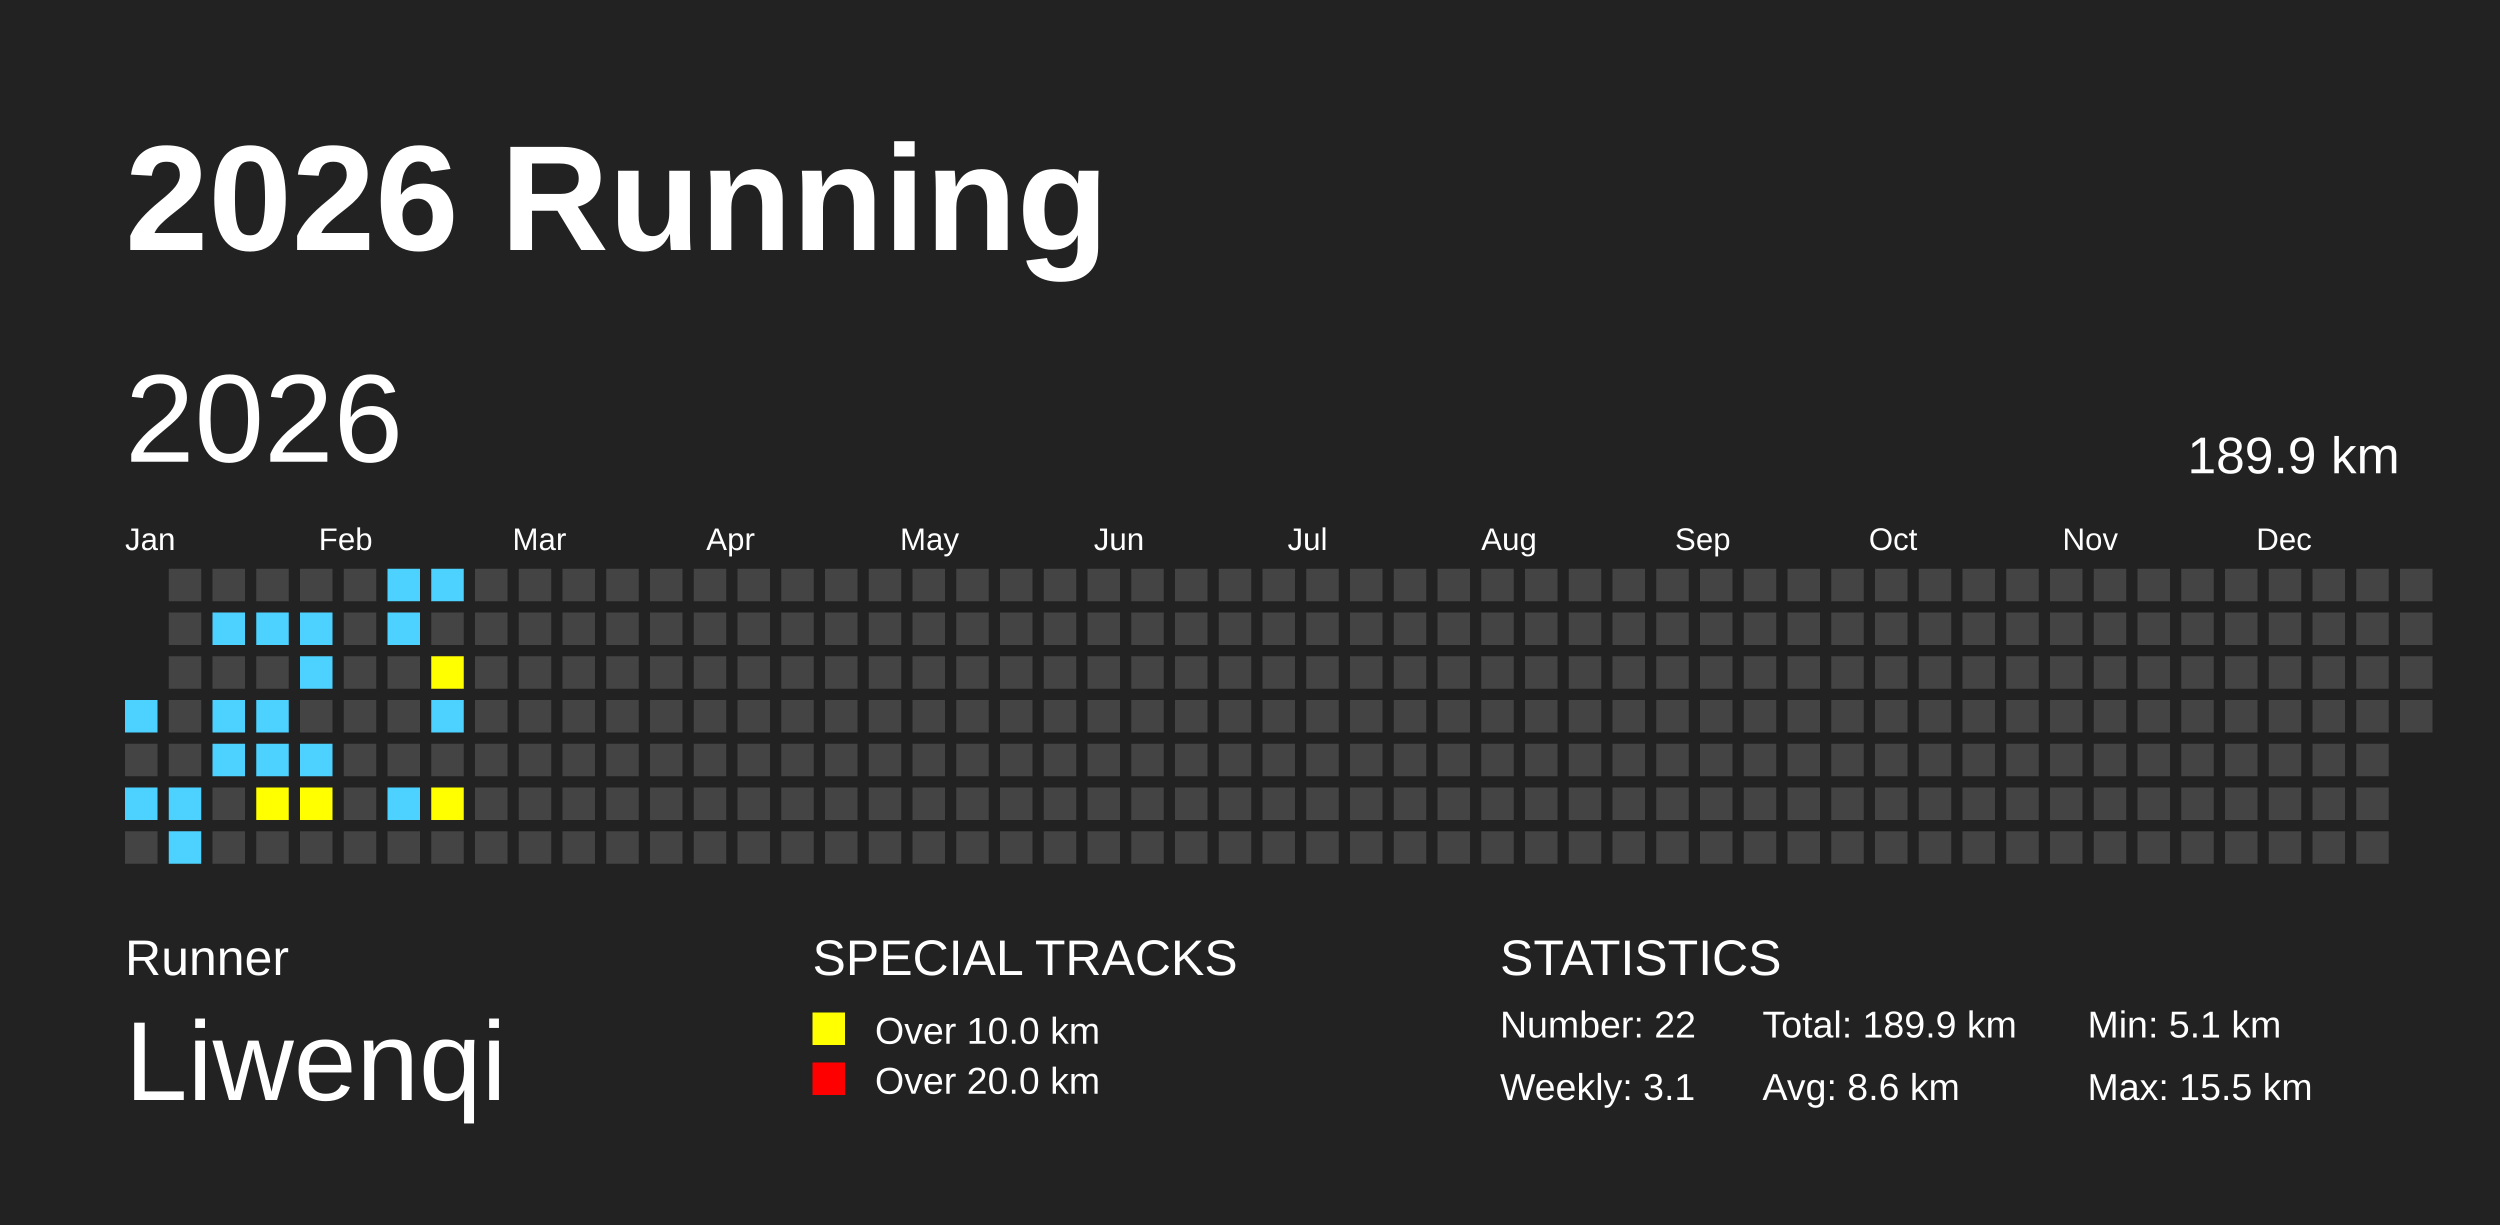
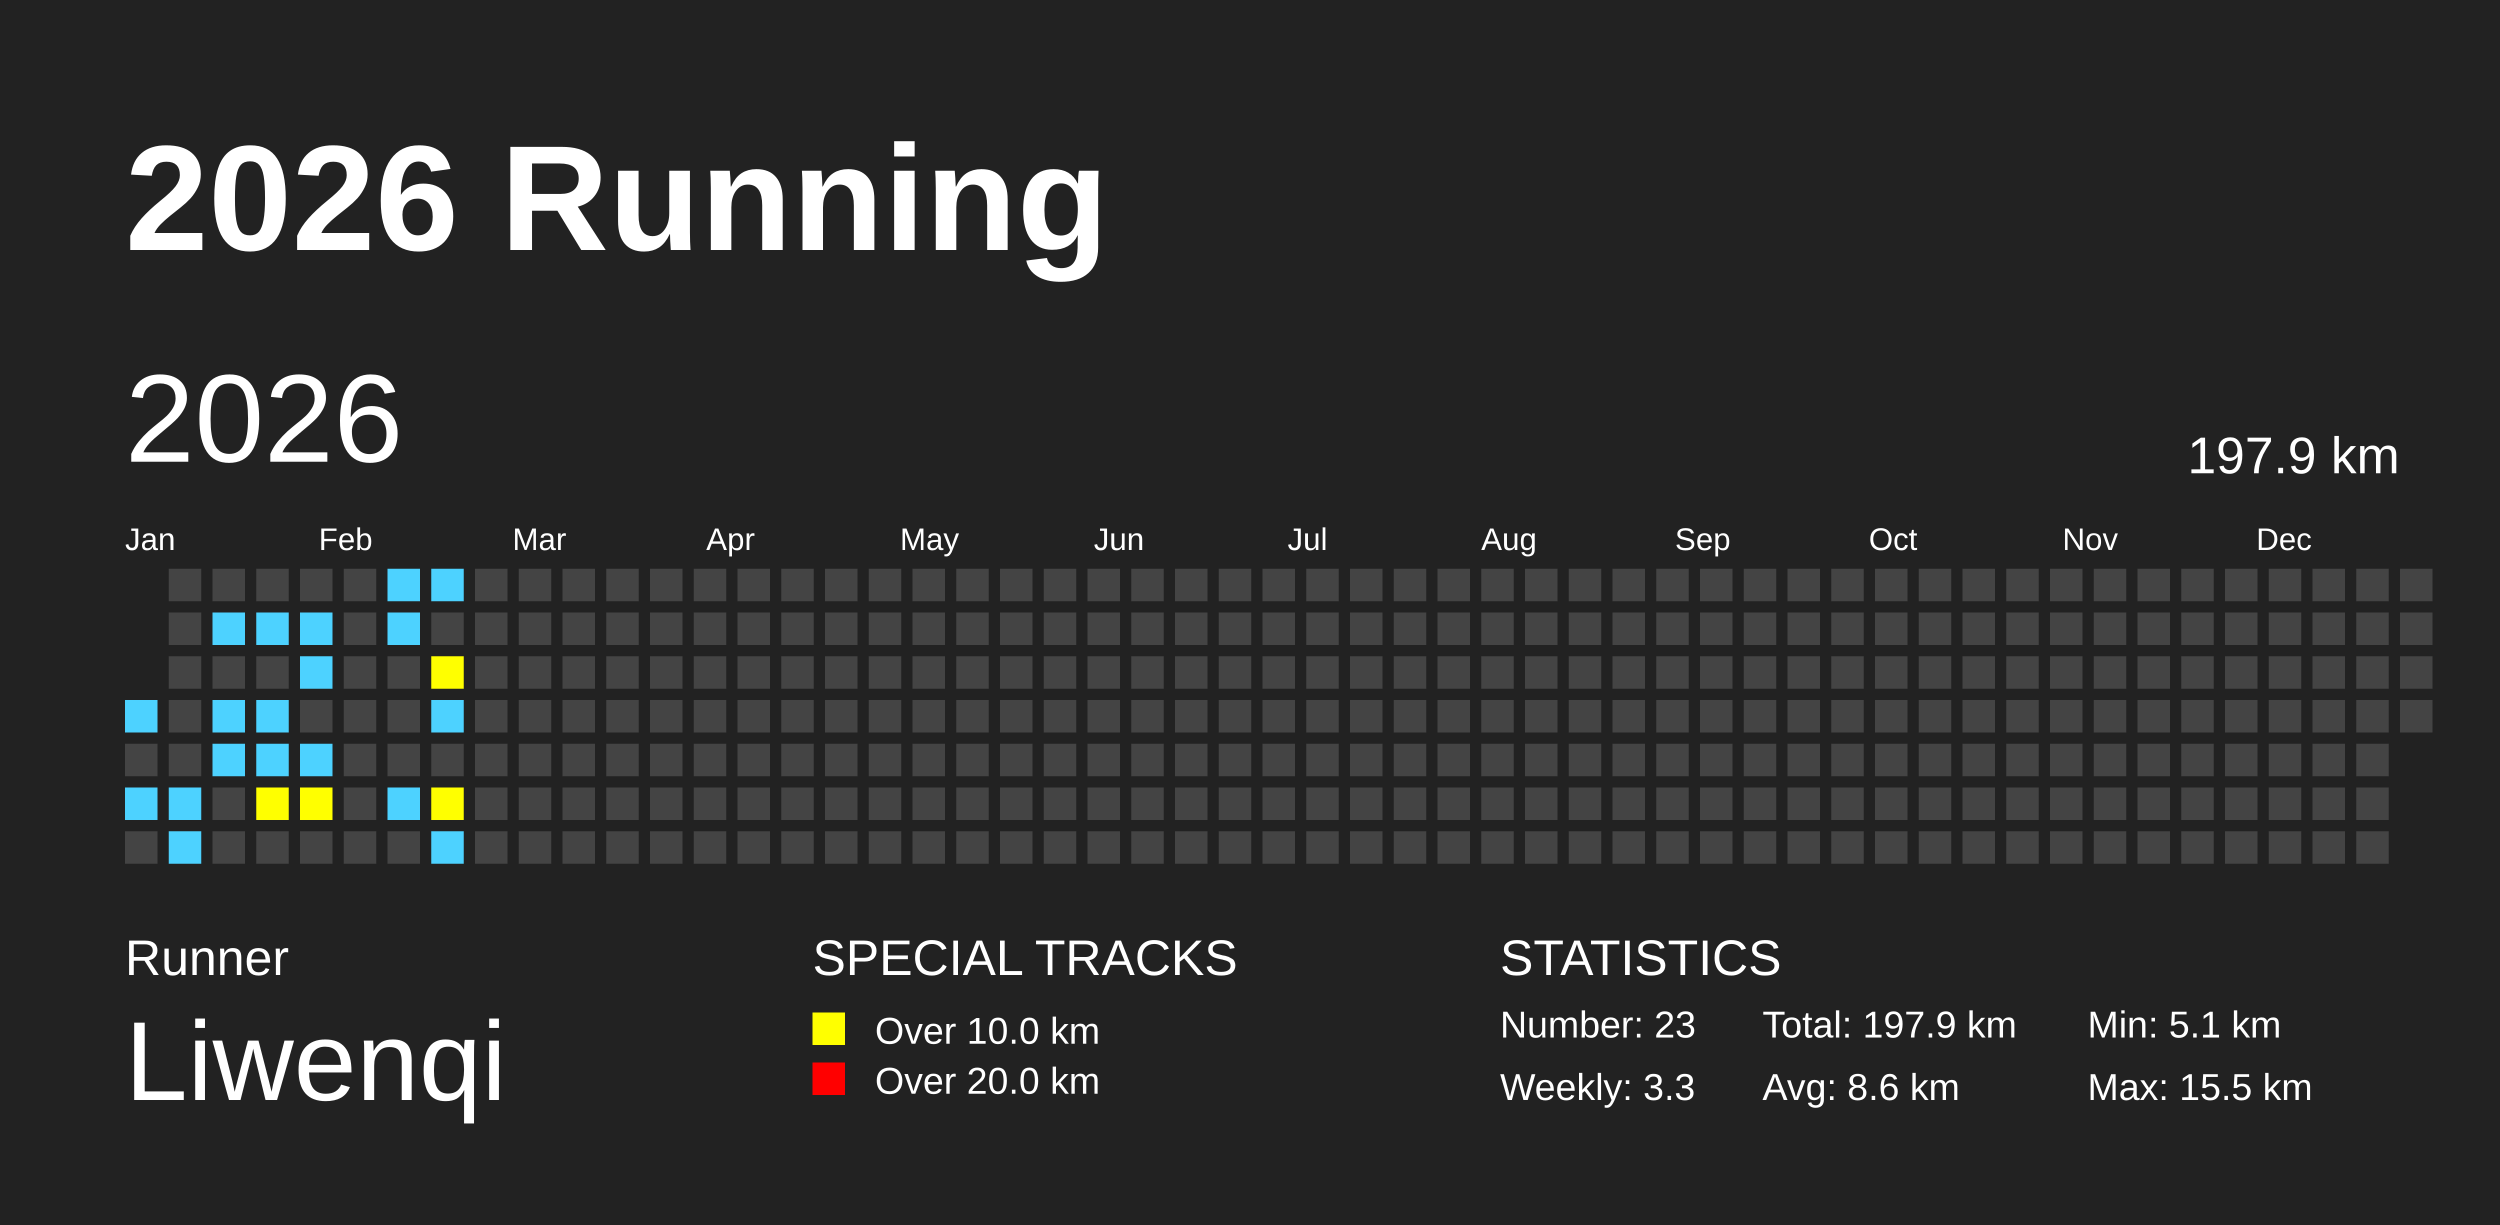
<svg xmlns="http://www.w3.org/2000/svg" baseProfile="full" height="98mm" version="1.1" viewBox="0,0,200,98" width="200mm">
  <defs />
  <rect fill="#222222" height="98" width="200" x="0" y="0" />
  <text fill="#FFFFFF" style="font-size:12px; font-family:Arial; font-weight:bold;" x="10" y="20">2026 Running</text>
  <text fill="#FFFFFF" style="font-size:4px; font-family:Arial" x="10" y="78">Runner</text>
  <text fill="#FFFFFF" style="font-size:9px; font-family:Arial" x="10" y="88">Liwenqi</text>
  <text fill="#FFFFFF" style="font-size:4px; font-family:Arial" x="65" y="78">SPECIAL TRACKS</text>
  <rect fill="yellow" height="2.6" width="2.6" x="65" y="81" />
  <text fill="#FFFFFF" style="font-size:3px; font-family:Arial" x="70" y="83.5">Over 10.0 km</text>
  <rect fill="red" height="2.6" width="2.6" x="65" y="85" />
  <text fill="#FFFFFF" style="font-size:3px; font-family:Arial" x="70" y="87.5">Over 20.0 km</text>
  <text fill="#FFFFFF" style="font-size:4px; font-family:Arial" x="120" y="78">STATISTICS</text>
-   <text fill="#FFFFFF" style="font-size:3px; font-family:Arial" x="120" y="83">Number: 22</text>
-   <text fill="#FFFFFF" style="font-size:3px; font-family:Arial" x="120" y="88">Weekly: 3.1</text>
-   <text fill="#FFFFFF" style="font-size:3px; font-family:Arial" x="141" y="83">Total: 189.9 km</text>
+   <text fill="#FFFFFF" style="font-size:3px; font-family:Arial" x="120" y="83">Number: 23</text>
+   <text fill="#FFFFFF" style="font-size:3px; font-family:Arial" x="120" y="88">Weekly: 3.3</text>
+   <text fill="#FFFFFF" style="font-size:3px; font-family:Arial" x="141" y="83">Total: 197.9 km</text>
  <text fill="#FFFFFF" style="font-size:3px; font-family:Arial" x="141" y="88">Avg: 8.6 km</text>
  <text fill="#FFFFFF" style="font-size:3px; font-family:Arial" x="167" y="83">Min: 5.1 km</text>
  <text fill="#FFFFFF" style="font-size:3px; font-family:Arial" x="167" y="88">Max: 15.5 km</text>
  <text dominant-baseline="hanging" fill="#FFFFFF" style="font-size:10.0px; font-family:Arial;" x="10" y="30">2026</text>
-   <text dominant-baseline="hanging" fill="#FFFFFF" style="font-size:4.125px; font-family:Arial;" x="175" y="35">189.9 km</text>
+   <text dominant-baseline="hanging" fill="#FFFFFF" style="font-size:4.125px; font-family:Arial;" x="175" y="35">197.9 km</text>
  <text fill="#FFFFFF" style="font-size:2.5px; font-family:Arial" x="10.0" y="44">Jan</text>
  <text fill="#FFFFFF" style="font-size:2.5px; font-family:Arial" x="25.5" y="44">Feb</text>
  <text fill="#FFFFFF" style="font-size:2.5px; font-family:Arial" x="41.0" y="44">Mar</text>
  <text fill="#FFFFFF" style="font-size:2.5px; font-family:Arial" x="56.5" y="44">Apr</text>
  <text fill="#FFFFFF" style="font-size:2.5px; font-family:Arial" x="72.0" y="44">May</text>
  <text fill="#FFFFFF" style="font-size:2.5px; font-family:Arial" x="87.5" y="44">Jun</text>
  <text fill="#FFFFFF" style="font-size:2.5px; font-family:Arial" x="103.0" y="44">Jul</text>
  <text fill="#FFFFFF" style="font-size:2.5px; font-family:Arial" x="118.5" y="44">Aug</text>
  <text fill="#FFFFFF" style="font-size:2.5px; font-family:Arial" x="134.0" y="44">Sep</text>
  <text fill="#FFFFFF" style="font-size:2.5px; font-family:Arial" x="149.5" y="44">Oct</text>
  <text fill="#FFFFFF" style="font-size:2.5px; font-family:Arial" x="165.0" y="44">Nov</text>
  <text fill="#FFFFFF" style="font-size:2.5px; font-family:Arial" x="180.5" y="44">Dec</text>
  <rect fill="#4DD2FF" height="2.6" width="2.6" x="10.0" y="56.0" />
  <rect fill="#444444" height="2.6" width="2.6" x="10.0" y="59.5" />
  <rect fill="#4DD2FF" height="2.6" width="2.6" x="10.0" y="63.0" />
  <rect fill="#444444" height="2.6" width="2.6" x="10.0" y="66.5" />
  <rect fill="#444444" height="2.6" width="2.6" x="13.5" y="45.5" />
  <rect fill="#444444" height="2.6" width="2.6" x="13.5" y="49.0" />
  <rect fill="#444444" height="2.6" width="2.6" x="13.5" y="52.5" />
  <rect fill="#444444" height="2.6" width="2.6" x="13.5" y="56.0" />
  <rect fill="#444444" height="2.6" width="2.6" x="13.5" y="59.5" />
  <rect fill="#4DD2FF" height="2.6" width="2.6" x="13.5" y="63.0" />
  <rect fill="#4DD2FF" height="2.6" width="2.6" x="13.5" y="66.5" />
  <rect fill="#444444" height="2.6" width="2.6" x="17.0" y="45.5" />
  <rect fill="#4DD2FF" height="2.6" width="2.6" x="17.0" y="49.0" />
  <rect fill="#444444" height="2.6" width="2.6" x="17.0" y="52.5" />
  <rect fill="#4DD2FF" height="2.6" width="2.6" x="17.0" y="56.0" />
  <rect fill="#4DD2FF" height="2.6" width="2.6" x="17.0" y="59.5" />
  <rect fill="#444444" height="2.6" width="2.6" x="17.0" y="63.0" />
  <rect fill="#444444" height="2.6" width="2.6" x="17.0" y="66.5" />
  <rect fill="#444444" height="2.6" width="2.6" x="20.5" y="45.5" />
  <rect fill="#4DD2FF" height="2.6" width="2.6" x="20.5" y="49.0" />
  <rect fill="#444444" height="2.6" width="2.6" x="20.5" y="52.5" />
  <rect fill="#4DD2FF" height="2.6" width="2.6" x="20.5" y="56.0" />
  <rect fill="#4DD2FF" height="2.6" width="2.6" x="20.5" y="59.5" />
  <rect fill="yellow" height="2.6" width="2.6" x="20.5" y="63.0" />
  <rect fill="#444444" height="2.6" width="2.6" x="20.5" y="66.5" />
  <rect fill="#444444" height="2.6" width="2.6" x="24.0" y="45.5" />
  <rect fill="#4DD2FF" height="2.6" width="2.6" x="24.0" y="49.0" />
  <rect fill="#4DD2FF" height="2.6" width="2.6" x="24.0" y="52.5" />
  <rect fill="#444444" height="2.6" width="2.6" x="24.0" y="56.0" />
  <rect fill="#4DD2FF" height="2.6" width="2.6" x="24.0" y="59.5" />
  <rect fill="yellow" height="2.6" width="2.6" x="24.0" y="63.0" />
  <rect fill="#444444" height="2.6" width="2.6" x="24.0" y="66.5" />
  <rect fill="#444444" height="2.6" width="2.6" x="27.5" y="45.5" />
  <rect fill="#444444" height="2.6" width="2.6" x="27.5" y="49.0" />
  <rect fill="#444444" height="2.6" width="2.6" x="27.5" y="52.5" />
  <rect fill="#444444" height="2.6" width="2.6" x="27.5" y="56.0" />
  <rect fill="#444444" height="2.6" width="2.6" x="27.5" y="59.5" />
  <rect fill="#444444" height="2.6" width="2.6" x="27.5" y="63.0" />
  <rect fill="#444444" height="2.6" width="2.6" x="27.5" y="66.5" />
  <rect fill="#4DD2FF" height="2.6" width="2.6" x="31.0" y="45.5" />
  <rect fill="#4DD2FF" height="2.6" width="2.6" x="31.0" y="49.0" />
  <rect fill="#444444" height="2.6" width="2.6" x="31.0" y="52.5" />
  <rect fill="#444444" height="2.6" width="2.6" x="31.0" y="56.0" />
  <rect fill="#444444" height="2.6" width="2.6" x="31.0" y="59.5" />
  <rect fill="#4DD2FF" height="2.6" width="2.6" x="31.0" y="63.0" />
  <rect fill="#444444" height="2.6" width="2.6" x="31.0" y="66.5" />
  <rect fill="#4DD2FF" height="2.6" width="2.6" x="34.5" y="45.5" />
  <rect fill="#444444" height="2.6" width="2.6" x="34.5" y="49.0" />
  <rect fill="yellow" height="2.6" width="2.6" x="34.5" y="52.5" />
  <rect fill="#4DD2FF" height="2.6" width="2.6" x="34.5" y="56.0" />
  <rect fill="#444444" height="2.6" width="2.6" x="34.5" y="59.5" />
  <rect fill="yellow" height="2.6" width="2.6" x="34.5" y="63.0" />
-   <rect fill="#444444" height="2.6" width="2.6" x="34.5" y="66.5" />
+   <rect fill="#4DD2FF" height="2.6" width="2.6" x="34.5" y="66.5" />
  <rect fill="#444444" height="2.6" width="2.6" x="38.0" y="45.5" />
  <rect fill="#444444" height="2.6" width="2.6" x="38.0" y="49.0" />
  <rect fill="#444444" height="2.6" width="2.6" x="38.0" y="52.5" />
  <rect fill="#444444" height="2.6" width="2.6" x="38.0" y="56.0" />
  <rect fill="#444444" height="2.6" width="2.6" x="38.0" y="59.5" />
  <rect fill="#444444" height="2.6" width="2.6" x="38.0" y="63.0" />
  <rect fill="#444444" height="2.6" width="2.6" x="38.0" y="66.5" />
  <rect fill="#444444" height="2.6" width="2.6" x="41.5" y="45.5" />
  <rect fill="#444444" height="2.6" width="2.6" x="41.5" y="49.0" />
  <rect fill="#444444" height="2.6" width="2.6" x="41.5" y="52.5" />
  <rect fill="#444444" height="2.6" width="2.6" x="41.5" y="56.0" />
  <rect fill="#444444" height="2.6" width="2.6" x="41.5" y="59.5" />
  <rect fill="#444444" height="2.6" width="2.6" x="41.5" y="63.0" />
  <rect fill="#444444" height="2.6" width="2.6" x="41.5" y="66.5" />
  <rect fill="#444444" height="2.6" width="2.6" x="45.0" y="45.5" />
  <rect fill="#444444" height="2.6" width="2.6" x="45.0" y="49.0" />
  <rect fill="#444444" height="2.6" width="2.6" x="45.0" y="52.5" />
  <rect fill="#444444" height="2.6" width="2.6" x="45.0" y="56.0" />
  <rect fill="#444444" height="2.6" width="2.6" x="45.0" y="59.5" />
  <rect fill="#444444" height="2.6" width="2.6" x="45.0" y="63.0" />
  <rect fill="#444444" height="2.6" width="2.6" x="45.0" y="66.5" />
  <rect fill="#444444" height="2.6" width="2.6" x="48.5" y="45.5" />
  <rect fill="#444444" height="2.6" width="2.6" x="48.5" y="49.0" />
  <rect fill="#444444" height="2.6" width="2.6" x="48.5" y="52.5" />
  <rect fill="#444444" height="2.6" width="2.6" x="48.5" y="56.0" />
  <rect fill="#444444" height="2.6" width="2.6" x="48.5" y="59.5" />
  <rect fill="#444444" height="2.6" width="2.6" x="48.5" y="63.0" />
  <rect fill="#444444" height="2.6" width="2.6" x="48.5" y="66.5" />
  <rect fill="#444444" height="2.6" width="2.6" x="52.0" y="45.5" />
  <rect fill="#444444" height="2.6" width="2.6" x="52.0" y="49.0" />
  <rect fill="#444444" height="2.6" width="2.6" x="52.0" y="52.5" />
  <rect fill="#444444" height="2.6" width="2.6" x="52.0" y="56.0" />
  <rect fill="#444444" height="2.6" width="2.6" x="52.0" y="59.5" />
  <rect fill="#444444" height="2.6" width="2.6" x="52.0" y="63.0" />
  <rect fill="#444444" height="2.6" width="2.6" x="52.0" y="66.5" />
  <rect fill="#444444" height="2.6" width="2.6" x="55.5" y="45.5" />
  <rect fill="#444444" height="2.6" width="2.6" x="55.5" y="49.0" />
  <rect fill="#444444" height="2.6" width="2.6" x="55.5" y="52.5" />
  <rect fill="#444444" height="2.6" width="2.6" x="55.5" y="56.0" />
  <rect fill="#444444" height="2.6" width="2.6" x="55.5" y="59.5" />
  <rect fill="#444444" height="2.6" width="2.6" x="55.5" y="63.0" />
  <rect fill="#444444" height="2.6" width="2.6" x="55.5" y="66.5" />
  <rect fill="#444444" height="2.6" width="2.6" x="59.0" y="45.5" />
  <rect fill="#444444" height="2.6" width="2.6" x="59.0" y="49.0" />
  <rect fill="#444444" height="2.6" width="2.6" x="59.0" y="52.5" />
  <rect fill="#444444" height="2.6" width="2.6" x="59.0" y="56.0" />
  <rect fill="#444444" height="2.6" width="2.6" x="59.0" y="59.5" />
  <rect fill="#444444" height="2.6" width="2.6" x="59.0" y="63.0" />
  <rect fill="#444444" height="2.6" width="2.6" x="59.0" y="66.5" />
  <rect fill="#444444" height="2.6" width="2.6" x="62.5" y="45.5" />
  <rect fill="#444444" height="2.6" width="2.6" x="62.5" y="49.0" />
  <rect fill="#444444" height="2.6" width="2.6" x="62.5" y="52.5" />
  <rect fill="#444444" height="2.6" width="2.6" x="62.5" y="56.0" />
  <rect fill="#444444" height="2.6" width="2.6" x="62.5" y="59.5" />
  <rect fill="#444444" height="2.6" width="2.6" x="62.5" y="63.0" />
  <rect fill="#444444" height="2.6" width="2.6" x="62.5" y="66.5" />
  <rect fill="#444444" height="2.6" width="2.6" x="66.0" y="45.5" />
  <rect fill="#444444" height="2.6" width="2.6" x="66.0" y="49.0" />
  <rect fill="#444444" height="2.6" width="2.6" x="66.0" y="52.5" />
  <rect fill="#444444" height="2.6" width="2.6" x="66.0" y="56.0" />
  <rect fill="#444444" height="2.6" width="2.6" x="66.0" y="59.5" />
  <rect fill="#444444" height="2.6" width="2.6" x="66.0" y="63.0" />
  <rect fill="#444444" height="2.6" width="2.6" x="66.0" y="66.5" />
  <rect fill="#444444" height="2.6" width="2.6" x="69.5" y="45.5" />
  <rect fill="#444444" height="2.6" width="2.6" x="69.5" y="49.0" />
  <rect fill="#444444" height="2.6" width="2.6" x="69.5" y="52.5" />
  <rect fill="#444444" height="2.6" width="2.6" x="69.5" y="56.0" />
  <rect fill="#444444" height="2.6" width="2.6" x="69.5" y="59.5" />
  <rect fill="#444444" height="2.6" width="2.6" x="69.5" y="63.0" />
  <rect fill="#444444" height="2.6" width="2.6" x="69.5" y="66.5" />
  <rect fill="#444444" height="2.6" width="2.6" x="73.0" y="45.5" />
  <rect fill="#444444" height="2.6" width="2.6" x="73.0" y="49.0" />
  <rect fill="#444444" height="2.6" width="2.6" x="73.0" y="52.5" />
  <rect fill="#444444" height="2.6" width="2.6" x="73.0" y="56.0" />
  <rect fill="#444444" height="2.6" width="2.6" x="73.0" y="59.5" />
  <rect fill="#444444" height="2.6" width="2.6" x="73.0" y="63.0" />
  <rect fill="#444444" height="2.6" width="2.6" x="73.0" y="66.5" />
  <rect fill="#444444" height="2.6" width="2.6" x="76.5" y="45.5" />
  <rect fill="#444444" height="2.6" width="2.6" x="76.5" y="49.0" />
  <rect fill="#444444" height="2.6" width="2.6" x="76.5" y="52.5" />
  <rect fill="#444444" height="2.6" width="2.6" x="76.5" y="56.0" />
  <rect fill="#444444" height="2.6" width="2.6" x="76.5" y="59.5" />
  <rect fill="#444444" height="2.6" width="2.6" x="76.5" y="63.0" />
  <rect fill="#444444" height="2.6" width="2.6" x="76.5" y="66.5" />
  <rect fill="#444444" height="2.6" width="2.6" x="80.0" y="45.5" />
  <rect fill="#444444" height="2.6" width="2.6" x="80.0" y="49.0" />
  <rect fill="#444444" height="2.6" width="2.6" x="80.0" y="52.5" />
  <rect fill="#444444" height="2.6" width="2.6" x="80.0" y="56.0" />
  <rect fill="#444444" height="2.6" width="2.6" x="80.0" y="59.5" />
  <rect fill="#444444" height="2.6" width="2.6" x="80.0" y="63.0" />
  <rect fill="#444444" height="2.6" width="2.6" x="80.0" y="66.5" />
  <rect fill="#444444" height="2.6" width="2.6" x="83.5" y="45.5" />
  <rect fill="#444444" height="2.6" width="2.6" x="83.5" y="49.0" />
  <rect fill="#444444" height="2.6" width="2.6" x="83.5" y="52.5" />
  <rect fill="#444444" height="2.6" width="2.6" x="83.5" y="56.0" />
  <rect fill="#444444" height="2.6" width="2.6" x="83.5" y="59.5" />
  <rect fill="#444444" height="2.6" width="2.6" x="83.5" y="63.0" />
  <rect fill="#444444" height="2.6" width="2.6" x="83.5" y="66.5" />
  <rect fill="#444444" height="2.6" width="2.6" x="87.0" y="45.5" />
  <rect fill="#444444" height="2.6" width="2.6" x="87.0" y="49.0" />
  <rect fill="#444444" height="2.6" width="2.6" x="87.0" y="52.5" />
  <rect fill="#444444" height="2.6" width="2.6" x="87.0" y="56.0" />
  <rect fill="#444444" height="2.6" width="2.6" x="87.0" y="59.5" />
  <rect fill="#444444" height="2.6" width="2.6" x="87.0" y="63.0" />
  <rect fill="#444444" height="2.6" width="2.6" x="87.0" y="66.5" />
  <rect fill="#444444" height="2.6" width="2.6" x="90.5" y="45.5" />
  <rect fill="#444444" height="2.6" width="2.6" x="90.5" y="49.0" />
  <rect fill="#444444" height="2.6" width="2.6" x="90.5" y="52.5" />
  <rect fill="#444444" height="2.6" width="2.6" x="90.5" y="56.0" />
  <rect fill="#444444" height="2.6" width="2.6" x="90.5" y="59.5" />
  <rect fill="#444444" height="2.6" width="2.6" x="90.5" y="63.0" />
  <rect fill="#444444" height="2.6" width="2.6" x="90.5" y="66.5" />
  <rect fill="#444444" height="2.6" width="2.6" x="94.0" y="45.5" />
  <rect fill="#444444" height="2.6" width="2.6" x="94.0" y="49.0" />
  <rect fill="#444444" height="2.6" width="2.6" x="94.0" y="52.5" />
  <rect fill="#444444" height="2.6" width="2.6" x="94.0" y="56.0" />
  <rect fill="#444444" height="2.6" width="2.6" x="94.0" y="59.5" />
  <rect fill="#444444" height="2.6" width="2.6" x="94.0" y="63.0" />
  <rect fill="#444444" height="2.6" width="2.6" x="94.0" y="66.5" />
  <rect fill="#444444" height="2.6" width="2.6" x="97.5" y="45.5" />
  <rect fill="#444444" height="2.6" width="2.6" x="97.5" y="49.0" />
  <rect fill="#444444" height="2.6" width="2.6" x="97.5" y="52.5" />
  <rect fill="#444444" height="2.6" width="2.6" x="97.5" y="56.0" />
  <rect fill="#444444" height="2.6" width="2.6" x="97.5" y="59.5" />
  <rect fill="#444444" height="2.6" width="2.6" x="97.5" y="63.0" />
  <rect fill="#444444" height="2.6" width="2.6" x="97.5" y="66.5" />
  <rect fill="#444444" height="2.6" width="2.6" x="101.0" y="45.5" />
  <rect fill="#444444" height="2.6" width="2.6" x="101.0" y="49.0" />
  <rect fill="#444444" height="2.6" width="2.6" x="101.0" y="52.5" />
  <rect fill="#444444" height="2.6" width="2.6" x="101.0" y="56.0" />
  <rect fill="#444444" height="2.6" width="2.6" x="101.0" y="59.5" />
  <rect fill="#444444" height="2.6" width="2.6" x="101.0" y="63.0" />
  <rect fill="#444444" height="2.6" width="2.6" x="101.0" y="66.5" />
  <rect fill="#444444" height="2.6" width="2.6" x="104.5" y="45.5" />
  <rect fill="#444444" height="2.6" width="2.6" x="104.5" y="49.0" />
  <rect fill="#444444" height="2.6" width="2.6" x="104.5" y="52.5" />
  <rect fill="#444444" height="2.6" width="2.6" x="104.5" y="56.0" />
  <rect fill="#444444" height="2.6" width="2.6" x="104.5" y="59.5" />
  <rect fill="#444444" height="2.6" width="2.6" x="104.5" y="63.0" />
  <rect fill="#444444" height="2.6" width="2.6" x="104.5" y="66.5" />
  <rect fill="#444444" height="2.6" width="2.6" x="108.0" y="45.5" />
  <rect fill="#444444" height="2.6" width="2.6" x="108.0" y="49.0" />
  <rect fill="#444444" height="2.6" width="2.6" x="108.0" y="52.5" />
  <rect fill="#444444" height="2.6" width="2.6" x="108.0" y="56.0" />
  <rect fill="#444444" height="2.6" width="2.6" x="108.0" y="59.5" />
  <rect fill="#444444" height="2.6" width="2.6" x="108.0" y="63.0" />
  <rect fill="#444444" height="2.6" width="2.6" x="108.0" y="66.5" />
  <rect fill="#444444" height="2.6" width="2.6" x="111.5" y="45.5" />
  <rect fill="#444444" height="2.6" width="2.6" x="111.5" y="49.0" />
  <rect fill="#444444" height="2.6" width="2.6" x="111.5" y="52.5" />
  <rect fill="#444444" height="2.6" width="2.6" x="111.5" y="56.0" />
  <rect fill="#444444" height="2.6" width="2.6" x="111.5" y="59.5" />
  <rect fill="#444444" height="2.6" width="2.6" x="111.5" y="63.0" />
  <rect fill="#444444" height="2.6" width="2.6" x="111.5" y="66.5" />
  <rect fill="#444444" height="2.6" width="2.6" x="115.0" y="45.5" />
  <rect fill="#444444" height="2.6" width="2.6" x="115.0" y="49.0" />
  <rect fill="#444444" height="2.6" width="2.6" x="115.0" y="52.5" />
  <rect fill="#444444" height="2.6" width="2.6" x="115.0" y="56.0" />
  <rect fill="#444444" height="2.6" width="2.6" x="115.0" y="59.5" />
  <rect fill="#444444" height="2.6" width="2.6" x="115.0" y="63.0" />
  <rect fill="#444444" height="2.6" width="2.6" x="115.0" y="66.5" />
  <rect fill="#444444" height="2.6" width="2.6" x="118.5" y="45.5" />
  <rect fill="#444444" height="2.6" width="2.6" x="118.5" y="49.0" />
  <rect fill="#444444" height="2.6" width="2.6" x="118.5" y="52.5" />
  <rect fill="#444444" height="2.6" width="2.6" x="118.5" y="56.0" />
  <rect fill="#444444" height="2.6" width="2.6" x="118.5" y="59.5" />
  <rect fill="#444444" height="2.6" width="2.6" x="118.5" y="63.0" />
  <rect fill="#444444" height="2.6" width="2.6" x="118.5" y="66.5" />
  <rect fill="#444444" height="2.6" width="2.6" x="122.0" y="45.5" />
  <rect fill="#444444" height="2.6" width="2.6" x="122.0" y="49.0" />
  <rect fill="#444444" height="2.6" width="2.6" x="122.0" y="52.5" />
  <rect fill="#444444" height="2.6" width="2.6" x="122.0" y="56.0" />
  <rect fill="#444444" height="2.6" width="2.6" x="122.0" y="59.5" />
  <rect fill="#444444" height="2.6" width="2.6" x="122.0" y="63.0" />
  <rect fill="#444444" height="2.6" width="2.6" x="122.0" y="66.5" />
  <rect fill="#444444" height="2.6" width="2.6" x="125.5" y="45.5" />
  <rect fill="#444444" height="2.6" width="2.6" x="125.5" y="49.0" />
  <rect fill="#444444" height="2.6" width="2.6" x="125.5" y="52.5" />
  <rect fill="#444444" height="2.6" width="2.6" x="125.5" y="56.0" />
  <rect fill="#444444" height="2.6" width="2.6" x="125.5" y="59.5" />
  <rect fill="#444444" height="2.6" width="2.6" x="125.5" y="63.0" />
  <rect fill="#444444" height="2.6" width="2.6" x="125.5" y="66.5" />
  <rect fill="#444444" height="2.6" width="2.6" x="129.0" y="45.5" />
  <rect fill="#444444" height="2.6" width="2.6" x="129.0" y="49.0" />
  <rect fill="#444444" height="2.6" width="2.6" x="129.0" y="52.5" />
  <rect fill="#444444" height="2.6" width="2.6" x="129.0" y="56.0" />
  <rect fill="#444444" height="2.6" width="2.6" x="129.0" y="59.5" />
  <rect fill="#444444" height="2.6" width="2.6" x="129.0" y="63.0" />
  <rect fill="#444444" height="2.6" width="2.6" x="129.0" y="66.5" />
  <rect fill="#444444" height="2.6" width="2.6" x="132.5" y="45.5" />
  <rect fill="#444444" height="2.6" width="2.6" x="132.5" y="49.0" />
  <rect fill="#444444" height="2.6" width="2.6" x="132.5" y="52.5" />
  <rect fill="#444444" height="2.6" width="2.6" x="132.5" y="56.0" />
  <rect fill="#444444" height="2.6" width="2.6" x="132.5" y="59.5" />
  <rect fill="#444444" height="2.6" width="2.6" x="132.5" y="63.0" />
  <rect fill="#444444" height="2.6" width="2.6" x="132.5" y="66.5" />
  <rect fill="#444444" height="2.6" width="2.6" x="136.0" y="45.5" />
  <rect fill="#444444" height="2.6" width="2.6" x="136.0" y="49.0" />
  <rect fill="#444444" height="2.6" width="2.6" x="136.0" y="52.5" />
  <rect fill="#444444" height="2.6" width="2.6" x="136.0" y="56.0" />
  <rect fill="#444444" height="2.6" width="2.6" x="136.0" y="59.5" />
  <rect fill="#444444" height="2.6" width="2.6" x="136.0" y="63.0" />
  <rect fill="#444444" height="2.6" width="2.6" x="136.0" y="66.5" />
  <rect fill="#444444" height="2.6" width="2.6" x="139.5" y="45.5" />
  <rect fill="#444444" height="2.6" width="2.6" x="139.5" y="49.0" />
  <rect fill="#444444" height="2.6" width="2.6" x="139.5" y="52.5" />
  <rect fill="#444444" height="2.6" width="2.6" x="139.5" y="56.0" />
  <rect fill="#444444" height="2.6" width="2.6" x="139.5" y="59.5" />
  <rect fill="#444444" height="2.6" width="2.6" x="139.5" y="63.0" />
  <rect fill="#444444" height="2.6" width="2.6" x="139.5" y="66.5" />
  <rect fill="#444444" height="2.6" width="2.6" x="143.0" y="45.5" />
  <rect fill="#444444" height="2.6" width="2.6" x="143.0" y="49.0" />
  <rect fill="#444444" height="2.6" width="2.6" x="143.0" y="52.5" />
  <rect fill="#444444" height="2.6" width="2.6" x="143.0" y="56.0" />
  <rect fill="#444444" height="2.6" width="2.6" x="143.0" y="59.5" />
  <rect fill="#444444" height="2.6" width="2.6" x="143.0" y="63.0" />
  <rect fill="#444444" height="2.6" width="2.6" x="143.0" y="66.5" />
  <rect fill="#444444" height="2.6" width="2.6" x="146.5" y="45.5" />
  <rect fill="#444444" height="2.6" width="2.6" x="146.5" y="49.0" />
  <rect fill="#444444" height="2.6" width="2.6" x="146.5" y="52.5" />
  <rect fill="#444444" height="2.6" width="2.6" x="146.5" y="56.0" />
  <rect fill="#444444" height="2.6" width="2.6" x="146.5" y="59.5" />
  <rect fill="#444444" height="2.6" width="2.6" x="146.5" y="63.0" />
  <rect fill="#444444" height="2.6" width="2.6" x="146.5" y="66.5" />
  <rect fill="#444444" height="2.6" width="2.6" x="150.0" y="45.5" />
  <rect fill="#444444" height="2.6" width="2.6" x="150.0" y="49.0" />
  <rect fill="#444444" height="2.6" width="2.6" x="150.0" y="52.5" />
  <rect fill="#444444" height="2.6" width="2.6" x="150.0" y="56.0" />
  <rect fill="#444444" height="2.6" width="2.6" x="150.0" y="59.5" />
  <rect fill="#444444" height="2.6" width="2.6" x="150.0" y="63.0" />
  <rect fill="#444444" height="2.6" width="2.6" x="150.0" y="66.5" />
  <rect fill="#444444" height="2.6" width="2.6" x="153.5" y="45.5" />
  <rect fill="#444444" height="2.6" width="2.6" x="153.5" y="49.0" />
  <rect fill="#444444" height="2.6" width="2.6" x="153.5" y="52.5" />
  <rect fill="#444444" height="2.6" width="2.6" x="153.5" y="56.0" />
  <rect fill="#444444" height="2.6" width="2.6" x="153.5" y="59.5" />
  <rect fill="#444444" height="2.6" width="2.6" x="153.5" y="63.0" />
  <rect fill="#444444" height="2.6" width="2.6" x="153.5" y="66.5" />
  <rect fill="#444444" height="2.6" width="2.6" x="157.0" y="45.5" />
  <rect fill="#444444" height="2.6" width="2.6" x="157.0" y="49.0" />
  <rect fill="#444444" height="2.6" width="2.6" x="157.0" y="52.5" />
  <rect fill="#444444" height="2.6" width="2.6" x="157.0" y="56.0" />
  <rect fill="#444444" height="2.6" width="2.6" x="157.0" y="59.5" />
  <rect fill="#444444" height="2.6" width="2.6" x="157.0" y="63.0" />
  <rect fill="#444444" height="2.6" width="2.6" x="157.0" y="66.5" />
  <rect fill="#444444" height="2.6" width="2.6" x="160.5" y="45.5" />
  <rect fill="#444444" height="2.6" width="2.6" x="160.5" y="49.0" />
  <rect fill="#444444" height="2.6" width="2.6" x="160.5" y="52.5" />
  <rect fill="#444444" height="2.6" width="2.6" x="160.5" y="56.0" />
  <rect fill="#444444" height="2.6" width="2.6" x="160.5" y="59.5" />
  <rect fill="#444444" height="2.6" width="2.6" x="160.5" y="63.0" />
  <rect fill="#444444" height="2.6" width="2.6" x="160.5" y="66.5" />
  <rect fill="#444444" height="2.6" width="2.6" x="164.0" y="45.5" />
  <rect fill="#444444" height="2.6" width="2.6" x="164.0" y="49.0" />
  <rect fill="#444444" height="2.6" width="2.6" x="164.0" y="52.5" />
  <rect fill="#444444" height="2.6" width="2.6" x="164.0" y="56.0" />
  <rect fill="#444444" height="2.6" width="2.6" x="164.0" y="59.5" />
  <rect fill="#444444" height="2.6" width="2.6" x="164.0" y="63.0" />
  <rect fill="#444444" height="2.6" width="2.6" x="164.0" y="66.5" />
  <rect fill="#444444" height="2.6" width="2.6" x="167.5" y="45.5" />
  <rect fill="#444444" height="2.6" width="2.6" x="167.5" y="49.0" />
  <rect fill="#444444" height="2.6" width="2.6" x="167.5" y="52.5" />
  <rect fill="#444444" height="2.6" width="2.6" x="167.5" y="56.0" />
  <rect fill="#444444" height="2.6" width="2.6" x="167.5" y="59.5" />
  <rect fill="#444444" height="2.6" width="2.6" x="167.5" y="63.0" />
  <rect fill="#444444" height="2.6" width="2.6" x="167.5" y="66.5" />
  <rect fill="#444444" height="2.6" width="2.6" x="171.0" y="45.5" />
  <rect fill="#444444" height="2.6" width="2.6" x="171.0" y="49.0" />
  <rect fill="#444444" height="2.6" width="2.6" x="171.0" y="52.5" />
  <rect fill="#444444" height="2.6" width="2.6" x="171.0" y="56.0" />
  <rect fill="#444444" height="2.6" width="2.6" x="171.0" y="59.5" />
  <rect fill="#444444" height="2.6" width="2.6" x="171.0" y="63.0" />
  <rect fill="#444444" height="2.6" width="2.6" x="171.0" y="66.5" />
  <rect fill="#444444" height="2.6" width="2.6" x="174.5" y="45.5" />
  <rect fill="#444444" height="2.6" width="2.6" x="174.5" y="49.0" />
  <rect fill="#444444" height="2.6" width="2.6" x="174.5" y="52.5" />
  <rect fill="#444444" height="2.6" width="2.6" x="174.5" y="56.0" />
  <rect fill="#444444" height="2.6" width="2.6" x="174.5" y="59.5" />
  <rect fill="#444444" height="2.6" width="2.6" x="174.5" y="63.0" />
  <rect fill="#444444" height="2.6" width="2.6" x="174.5" y="66.5" />
  <rect fill="#444444" height="2.6" width="2.6" x="178.0" y="45.5" />
  <rect fill="#444444" height="2.6" width="2.6" x="178.0" y="49.0" />
  <rect fill="#444444" height="2.6" width="2.6" x="178.0" y="52.5" />
  <rect fill="#444444" height="2.6" width="2.6" x="178.0" y="56.0" />
  <rect fill="#444444" height="2.6" width="2.6" x="178.0" y="59.5" />
  <rect fill="#444444" height="2.6" width="2.6" x="178.0" y="63.0" />
  <rect fill="#444444" height="2.6" width="2.6" x="178.0" y="66.5" />
  <rect fill="#444444" height="2.6" width="2.6" x="181.5" y="45.5" />
  <rect fill="#444444" height="2.6" width="2.6" x="181.5" y="49.0" />
  <rect fill="#444444" height="2.6" width="2.6" x="181.5" y="52.5" />
  <rect fill="#444444" height="2.6" width="2.6" x="181.5" y="56.0" />
  <rect fill="#444444" height="2.6" width="2.6" x="181.5" y="59.5" />
  <rect fill="#444444" height="2.6" width="2.6" x="181.5" y="63.0" />
  <rect fill="#444444" height="2.6" width="2.6" x="181.5" y="66.5" />
  <rect fill="#444444" height="2.6" width="2.6" x="185.0" y="45.5" />
  <rect fill="#444444" height="2.6" width="2.6" x="185.0" y="49.0" />
  <rect fill="#444444" height="2.6" width="2.6" x="185.0" y="52.5" />
  <rect fill="#444444" height="2.6" width="2.6" x="185.0" y="56.0" />
  <rect fill="#444444" height="2.6" width="2.6" x="185.0" y="59.5" />
  <rect fill="#444444" height="2.6" width="2.6" x="185.0" y="63.0" />
  <rect fill="#444444" height="2.6" width="2.6" x="185.0" y="66.5" />
  <rect fill="#444444" height="2.6" width="2.6" x="188.5" y="45.5" />
  <rect fill="#444444" height="2.6" width="2.6" x="188.5" y="49.0" />
  <rect fill="#444444" height="2.6" width="2.6" x="188.5" y="52.5" />
  <rect fill="#444444" height="2.6" width="2.6" x="188.5" y="56.0" />
  <rect fill="#444444" height="2.6" width="2.6" x="188.5" y="59.5" />
  <rect fill="#444444" height="2.6" width="2.6" x="188.5" y="63.0" />
  <rect fill="#444444" height="2.6" width="2.6" x="188.5" y="66.5" />
  <rect fill="#444444" height="2.6" width="2.6" x="192.0" y="45.5" />
  <rect fill="#444444" height="2.6" width="2.6" x="192.0" y="49.0" />
  <rect fill="#444444" height="2.6" width="2.6" x="192.0" y="52.5" />
  <rect fill="#444444" height="2.6" width="2.6" x="192.0" y="56.0" />
</svg>
